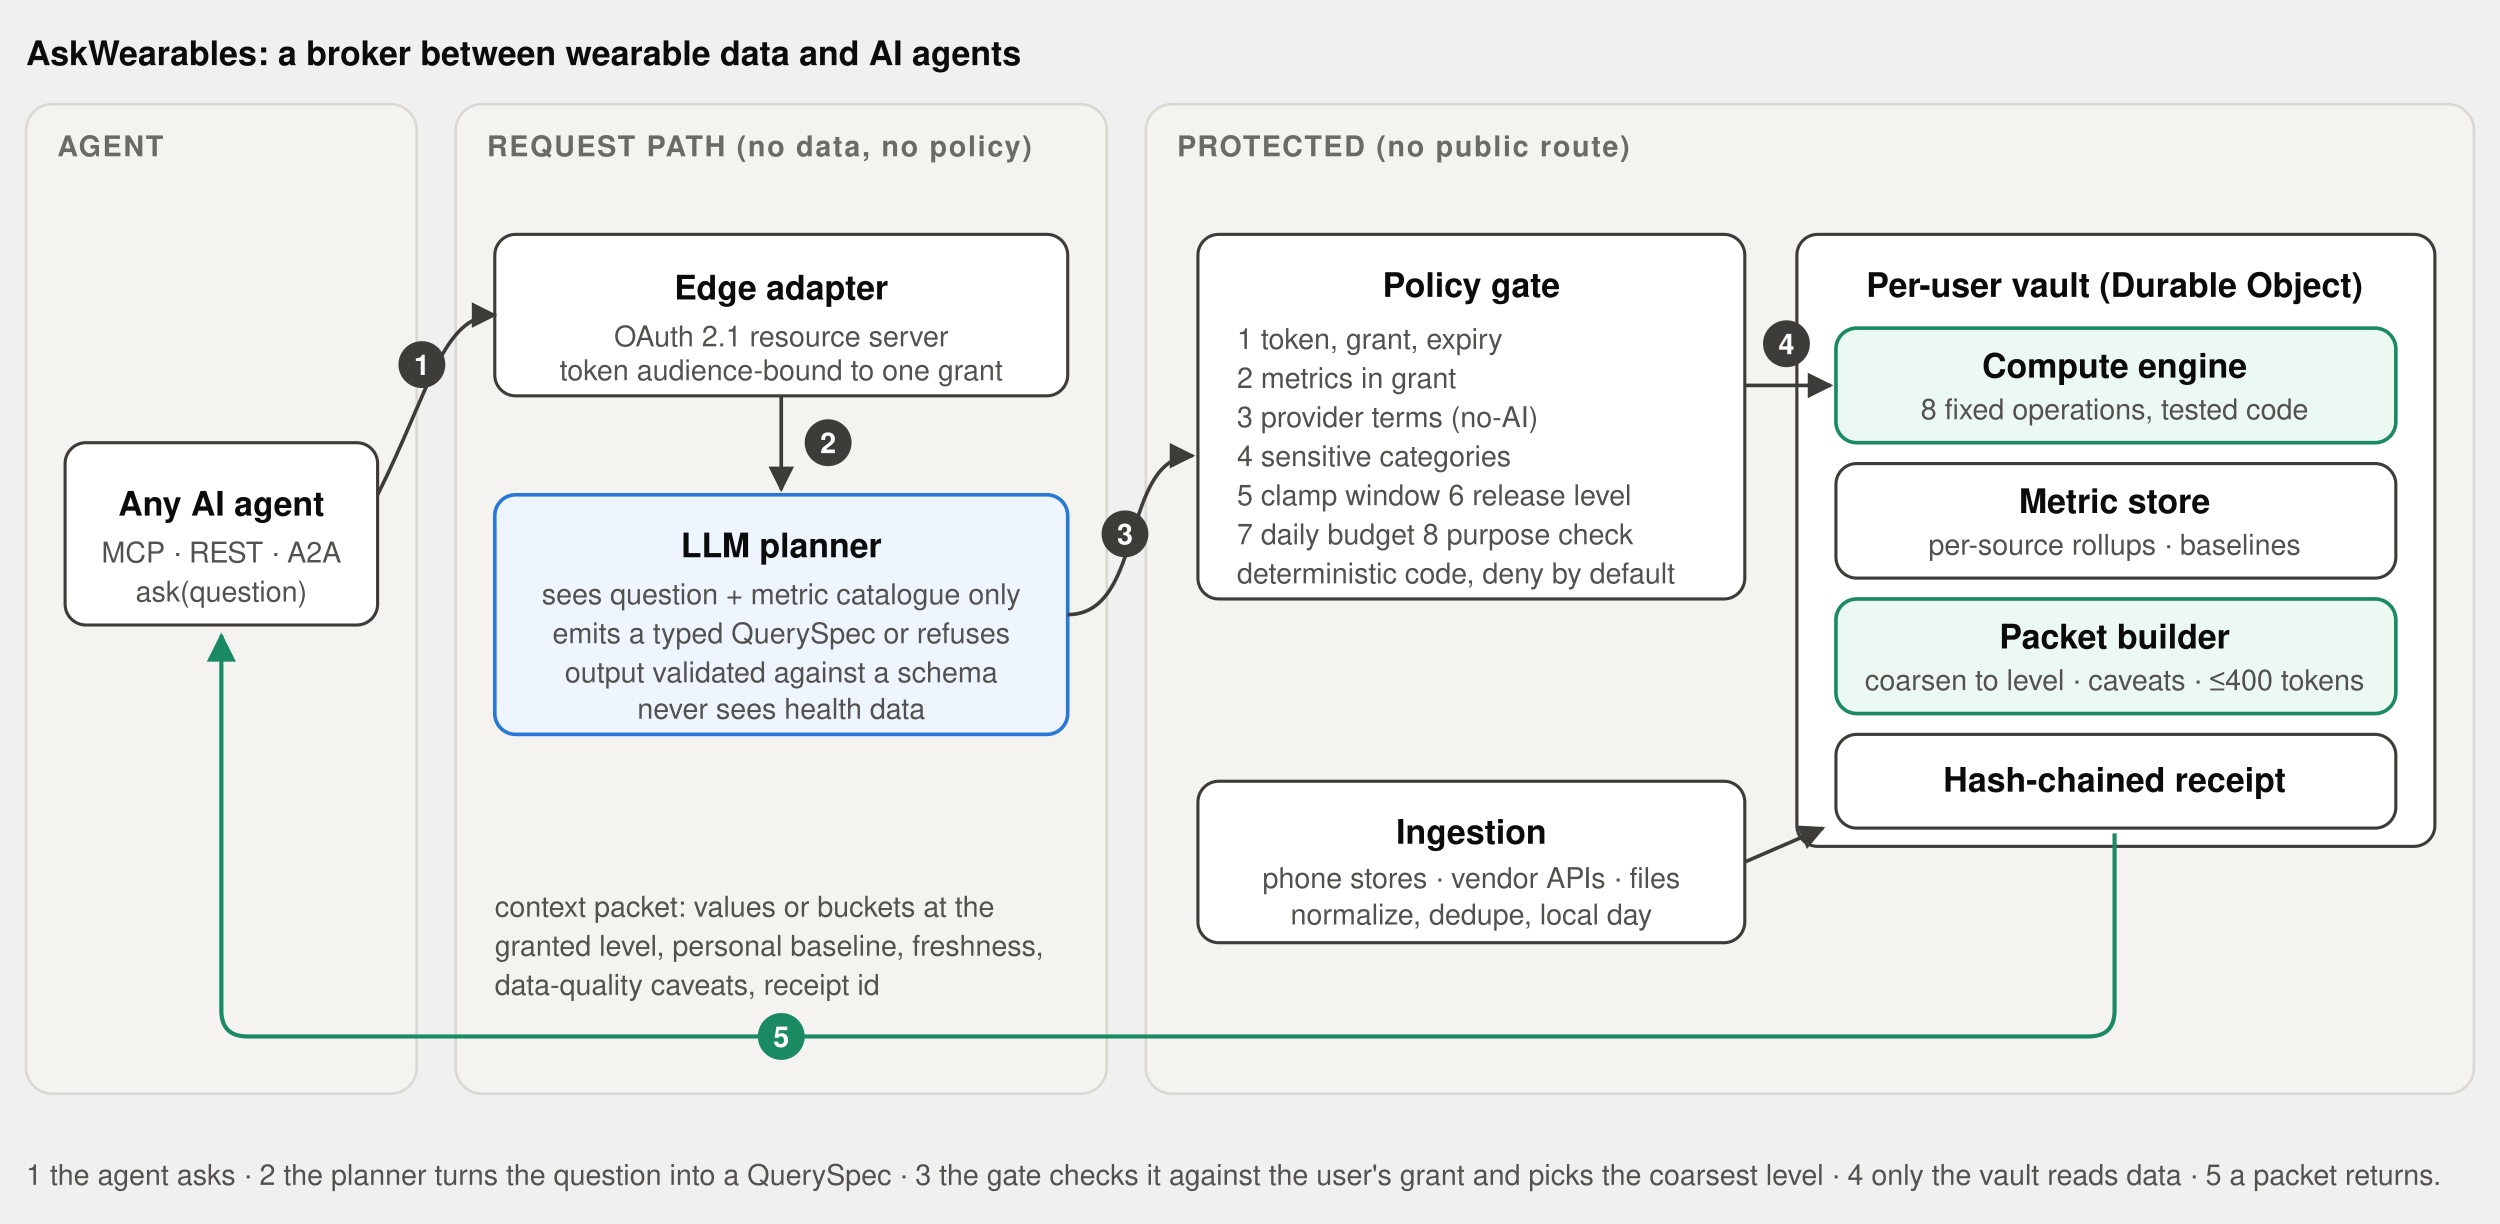
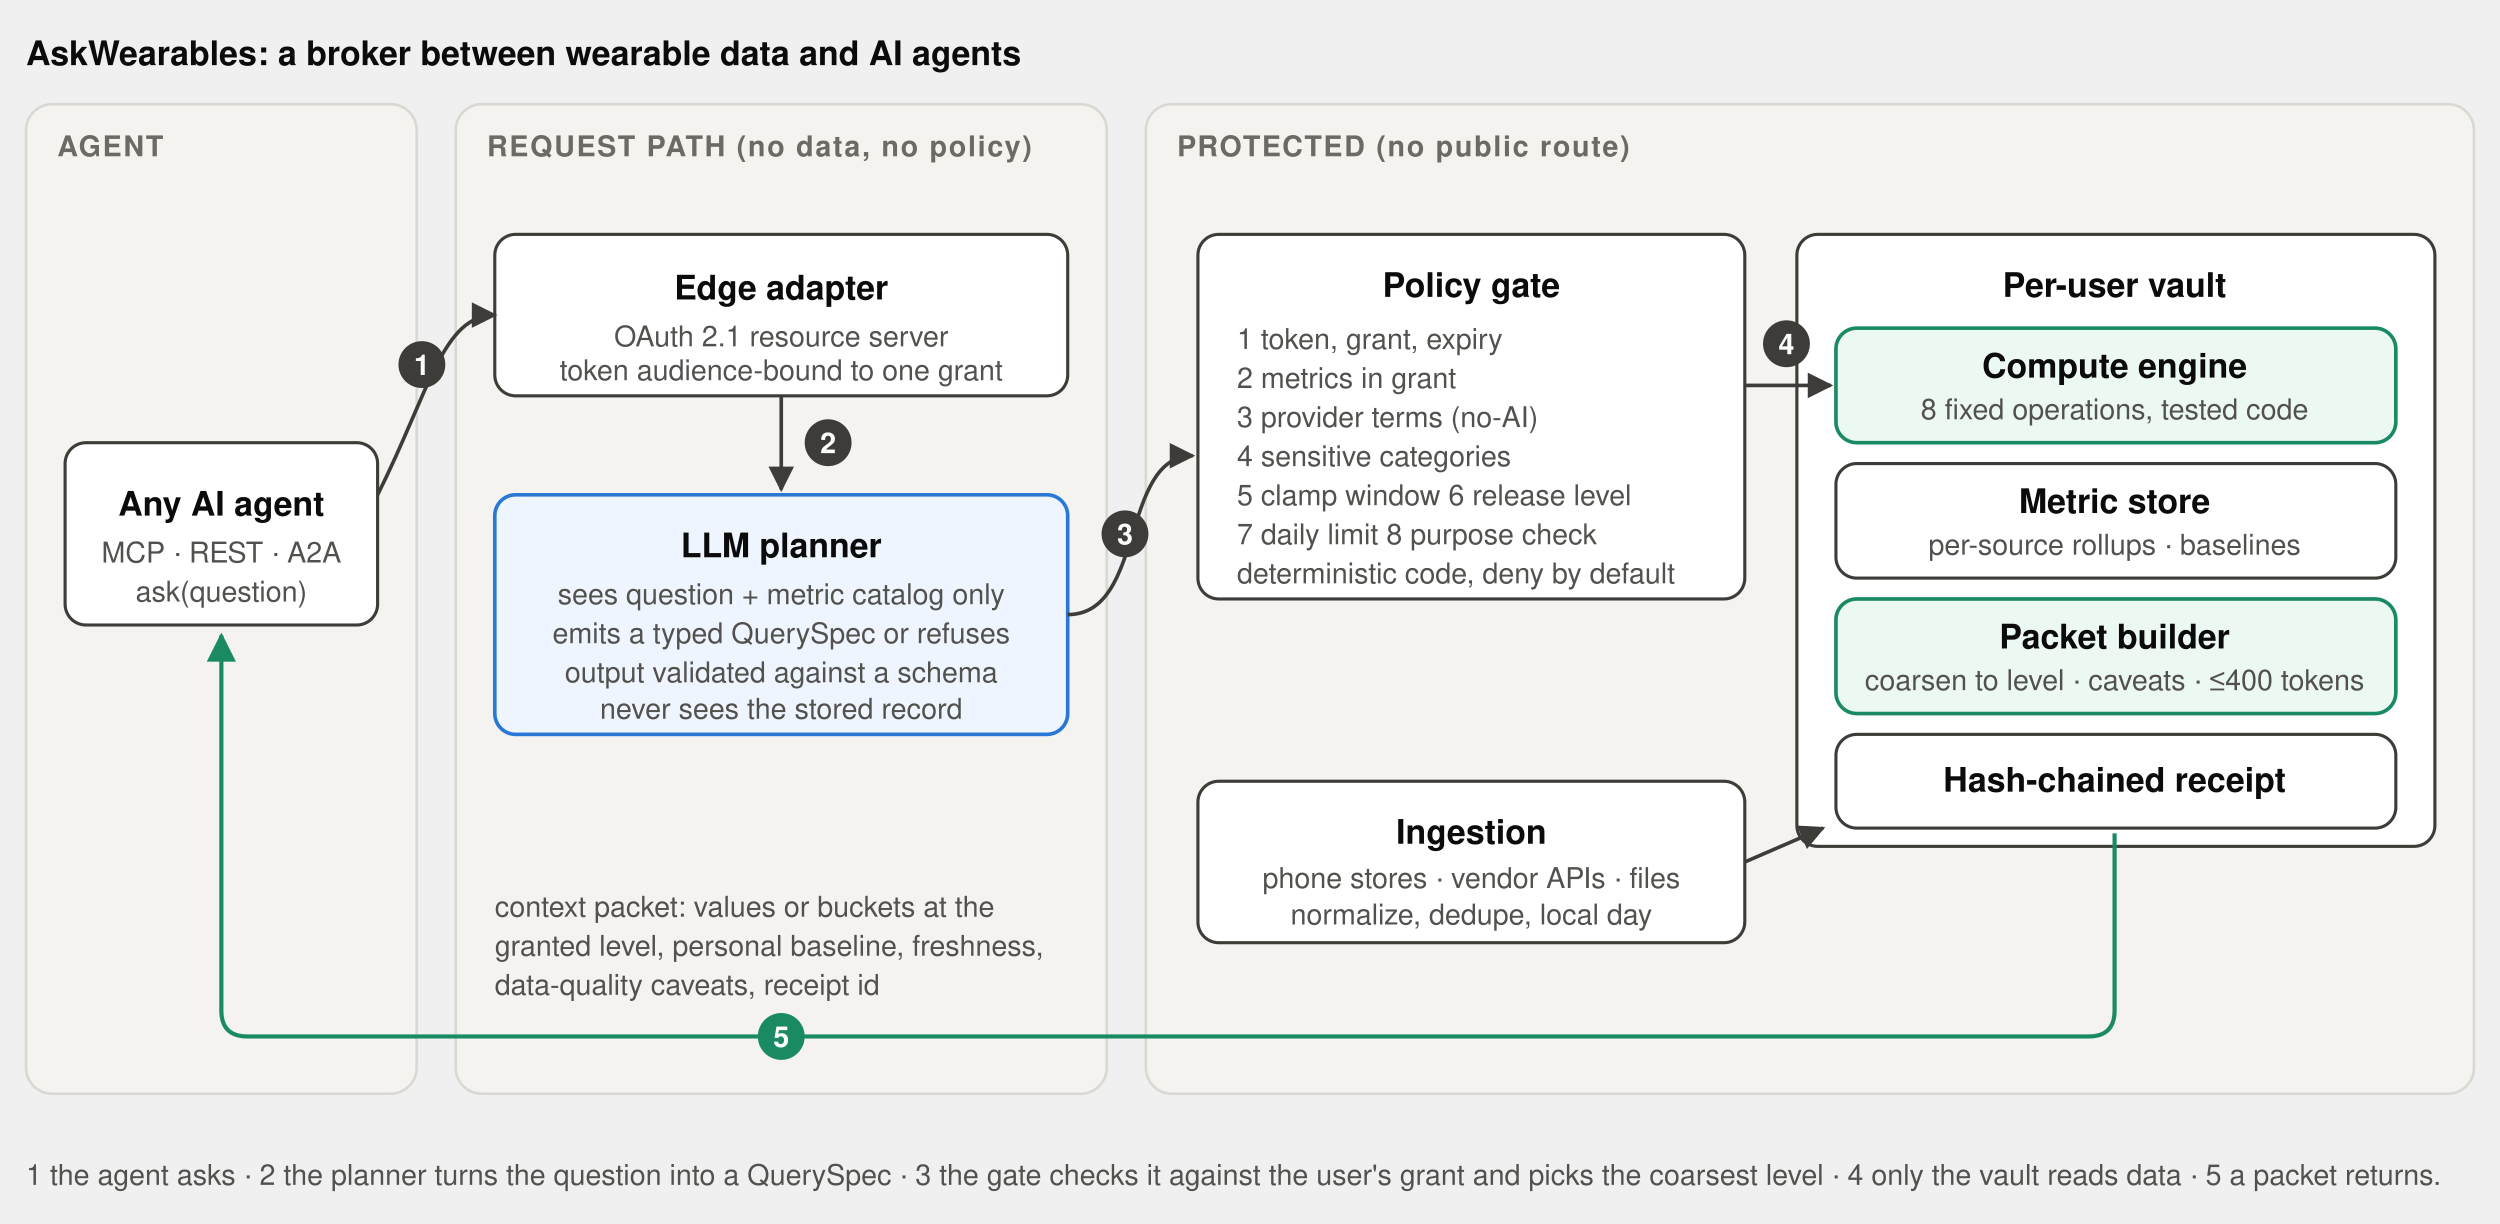
<svg xmlns="http://www.w3.org/2000/svg" viewBox="0 0 960 470" font-family="Helvetica, Arial, sans-serif" font-size="12">
  <defs>
    <marker id="arr" viewBox="0 0 10 10" refX="9" refY="5" markerWidth="7" markerHeight="7" orient="auto-start-reverse">
      <path d="M0,0 L10,5 L0,10 z" fill="#3d3c39" />
    </marker>
    <marker id="arrg" viewBox="0 0 10 10" refX="9" refY="5" markerWidth="7" markerHeight="7" orient="auto-start-reverse">
      <path d="M0,0 L10,5 L0,10 z" fill="#1a8a63" />
    </marker>
    <style>
      .zone { fill: #f4f3ef; stroke: #d9d8d2; stroke-width: 1; }
      .zlabel { font-size: 11px; fill: #6b6a64; letter-spacing: .06em; font-weight: 600; }
      .box { fill: #ffffff; stroke: #3d3c39; stroke-width: 1.2; rx: 8; }
      .boxk { fill: #eef5ff; stroke: #2a78d6; stroke-width: 1.4; rx: 8; }
      .boxp { fill: #ecf8f2; stroke: #1a8a63; stroke-width: 1.4; rx: 8; }
      .t { font-size: 13px; font-weight: 700; fill: #0b0b0b; }
      .s { font-size: 11px; fill: #52514e; }
      .flow { stroke: #3d3c39; stroke-width: 1.4; fill: none; marker-end: url(#arr); }
      .ret { stroke: #1a8a63; stroke-width: 1.6; fill: none; marker-end: url(#arrg); }
      .num { font-size: 11px; font-weight: 700; fill: #ffffff; }
      .dash { stroke: #9b9a94; stroke-dasharray: 4 3; stroke-width: 1; fill: none; }
    </style>
  </defs>
  <rect class="zone" x="10" y="40" width="150" height="380" rx="10" />
  <text class="zlabel" x="22" y="60">AGENT</text>
  <rect class="zone" x="175" y="40" width="250" height="380" rx="10" />
  <text class="zlabel" x="187" y="60">REQUEST PATH (no data, no policy)</text>
  <rect class="zone" x="440" y="40" width="510" height="380" rx="10" />
  <text class="zlabel" x="452" y="60">PROTECTED (no public route)</text>
  <rect class="box" x="25" y="170" width="120" height="70" />
  <text class="t" x="85" y="198" text-anchor="middle">Any AI agent</text>
  <text class="s" x="85" y="216" text-anchor="middle">MCP · REST · A2A</text>
  <text class="s" x="85" y="231" text-anchor="middle">ask(question)</text>
  <rect class="box" x="190" y="90" width="220" height="62" />
  <text class="t" x="300" y="115" text-anchor="middle">Edge adapter</text>
  <text class="s" x="300" y="133" text-anchor="middle">OAuth 2.1 resource server</text>
  <text class="s" x="300" y="146" text-anchor="middle">token audience-bound to one grant</text>
  <rect class="boxk" x="190" y="190" width="220" height="92" />
  <text class="t" x="300" y="214" text-anchor="middle">LLM planner</text>
-   <text class="s" x="300" y="232" text-anchor="middle">sees question + metric catalogue only</text>
+   <text class="s" x="300" y="232" text-anchor="middle">sees question + metric catalog only</text>
  <text class="s" x="300" y="247" text-anchor="middle">emits a typed QuerySpec or refuses</text>
  <text class="s" x="300" y="262" text-anchor="middle">output validated against a schema</text>
-   <text class="s" x="300" y="276" text-anchor="middle" fill="#2a78d6">never sees health data</text>
+   <text class="s" x="300" y="276" text-anchor="middle" fill="#2a78d6">never sees the stored record</text>
  <rect class="box" x="460" y="90" width="210" height="140" />
  <text class="t" x="565" y="114" text-anchor="middle">Policy gate</text>
  <text class="s" x="475" y="134">1 token, grant, expiry</text>
  <text class="s" x="475" y="149">2 metrics in grant</text>
  <text class="s" x="475" y="164">3 provider terms (no-AI)</text>
  <text class="s" x="475" y="179">4 sensitive categories</text>
  <text class="s" x="475" y="194">5 clamp window  6 release level</text>
-   <text class="s" x="475" y="209">7 daily budget  8 purpose check</text>
+   <text class="s" x="475" y="209">7 daily limit  8 purpose check</text>
  <text class="s" x="475" y="224">deterministic code, deny by default</text>
  <rect class="box" x="690" y="90" width="245" height="235" />
-   <text class="t" x="812" y="114" text-anchor="middle">Per-user vault (Durable Object)</text>
+   <text class="t" x="812" y="114" text-anchor="middle">Per-user vault</text>
  <rect class="boxp" x="705" y="126" width="215" height="44" />
  <text class="t" x="812" y="145" text-anchor="middle" font-size="12">Compute engine</text>
  <text class="s" x="812" y="161" text-anchor="middle">8 fixed operations, tested code</text>
  <rect class="box" x="705" y="178" width="215" height="44" />
  <text class="t" x="812" y="197" text-anchor="middle" font-size="12">Metric store</text>
  <text class="s" x="812" y="213" text-anchor="middle">per-source rollups · baselines</text>
  <rect class="boxp" x="705" y="230" width="215" height="44" />
  <text class="t" x="812" y="249" text-anchor="middle" font-size="12">Packet builder</text>
  <text class="s" x="812" y="265" text-anchor="middle">coarsen to level · caveats · ≤400 tokens</text>
  <rect class="box" x="705" y="282" width="215" height="36" />
  <text class="t" x="812" y="304" text-anchor="middle" font-size="12">Hash-chained receipt</text>
  <rect class="box" x="460" y="300" width="210" height="62" />
  <text class="t" x="565" y="324" text-anchor="middle">Ingestion</text>
  <text class="s" x="565" y="341" text-anchor="middle">phone stores · vendor APIs · files</text>
  <text class="s" x="565" y="355" text-anchor="middle">normalize, dedupe, local day</text>
  <path class="flow" d="M670,331 L700,318" />
  <path class="flow" d="M145,190 C165,150 170,121 190,121" />
  <path class="flow" d="M300,152 L300,188" />
  <path class="flow" d="M410,236 C440,236 430,175 458,175" />
  <path class="flow" d="M670,148 L703,148" />
  <path class="ret" d="M812,320 L812,388 Q812,398 802,398 L95,398 Q85,398 85,388 L85,244" />
  <circle cx="162" cy="140" r="9" fill="#3d3c39" />
  <text class="num" x="162" y="144" text-anchor="middle">1</text>
  <circle cx="318" cy="170" r="9" fill="#3d3c39" />
  <text class="num" x="318" y="174" text-anchor="middle">2</text>
  <circle cx="432" cy="205" r="9" fill="#3d3c39" />
  <text class="num" x="432" y="209" text-anchor="middle">3</text>
  <circle cx="686" cy="132" r="9" fill="#3d3c39" />
  <text class="num" x="686" y="136" text-anchor="middle">4</text>
  <circle cx="300" cy="398" r="9" fill="#1a8a63" />
  <text class="num" x="300" y="402" text-anchor="middle">5</text>
  <text class="s" x="190" y="352" fill="#1a8a63">context packet: values or buckets at the</text>
  <text class="s" x="190" y="367" fill="#1a8a63">granted level, personal baseline, freshness,</text>
  <text class="s" x="190" y="382" fill="#1a8a63">data-quality caveats, receipt id</text>
  <text class="s" x="10" y="455">1 the agent asks · 2 the planner turns the question into a QuerySpec · 3 the gate checks it against the user's grant and picks the coarsest level · 4 only the vault reads data · 5 a packet returns.</text>
  <text class="t" x="10" y="25">AskWearables: a broker between wearable data and AI agents</text>
</svg>
